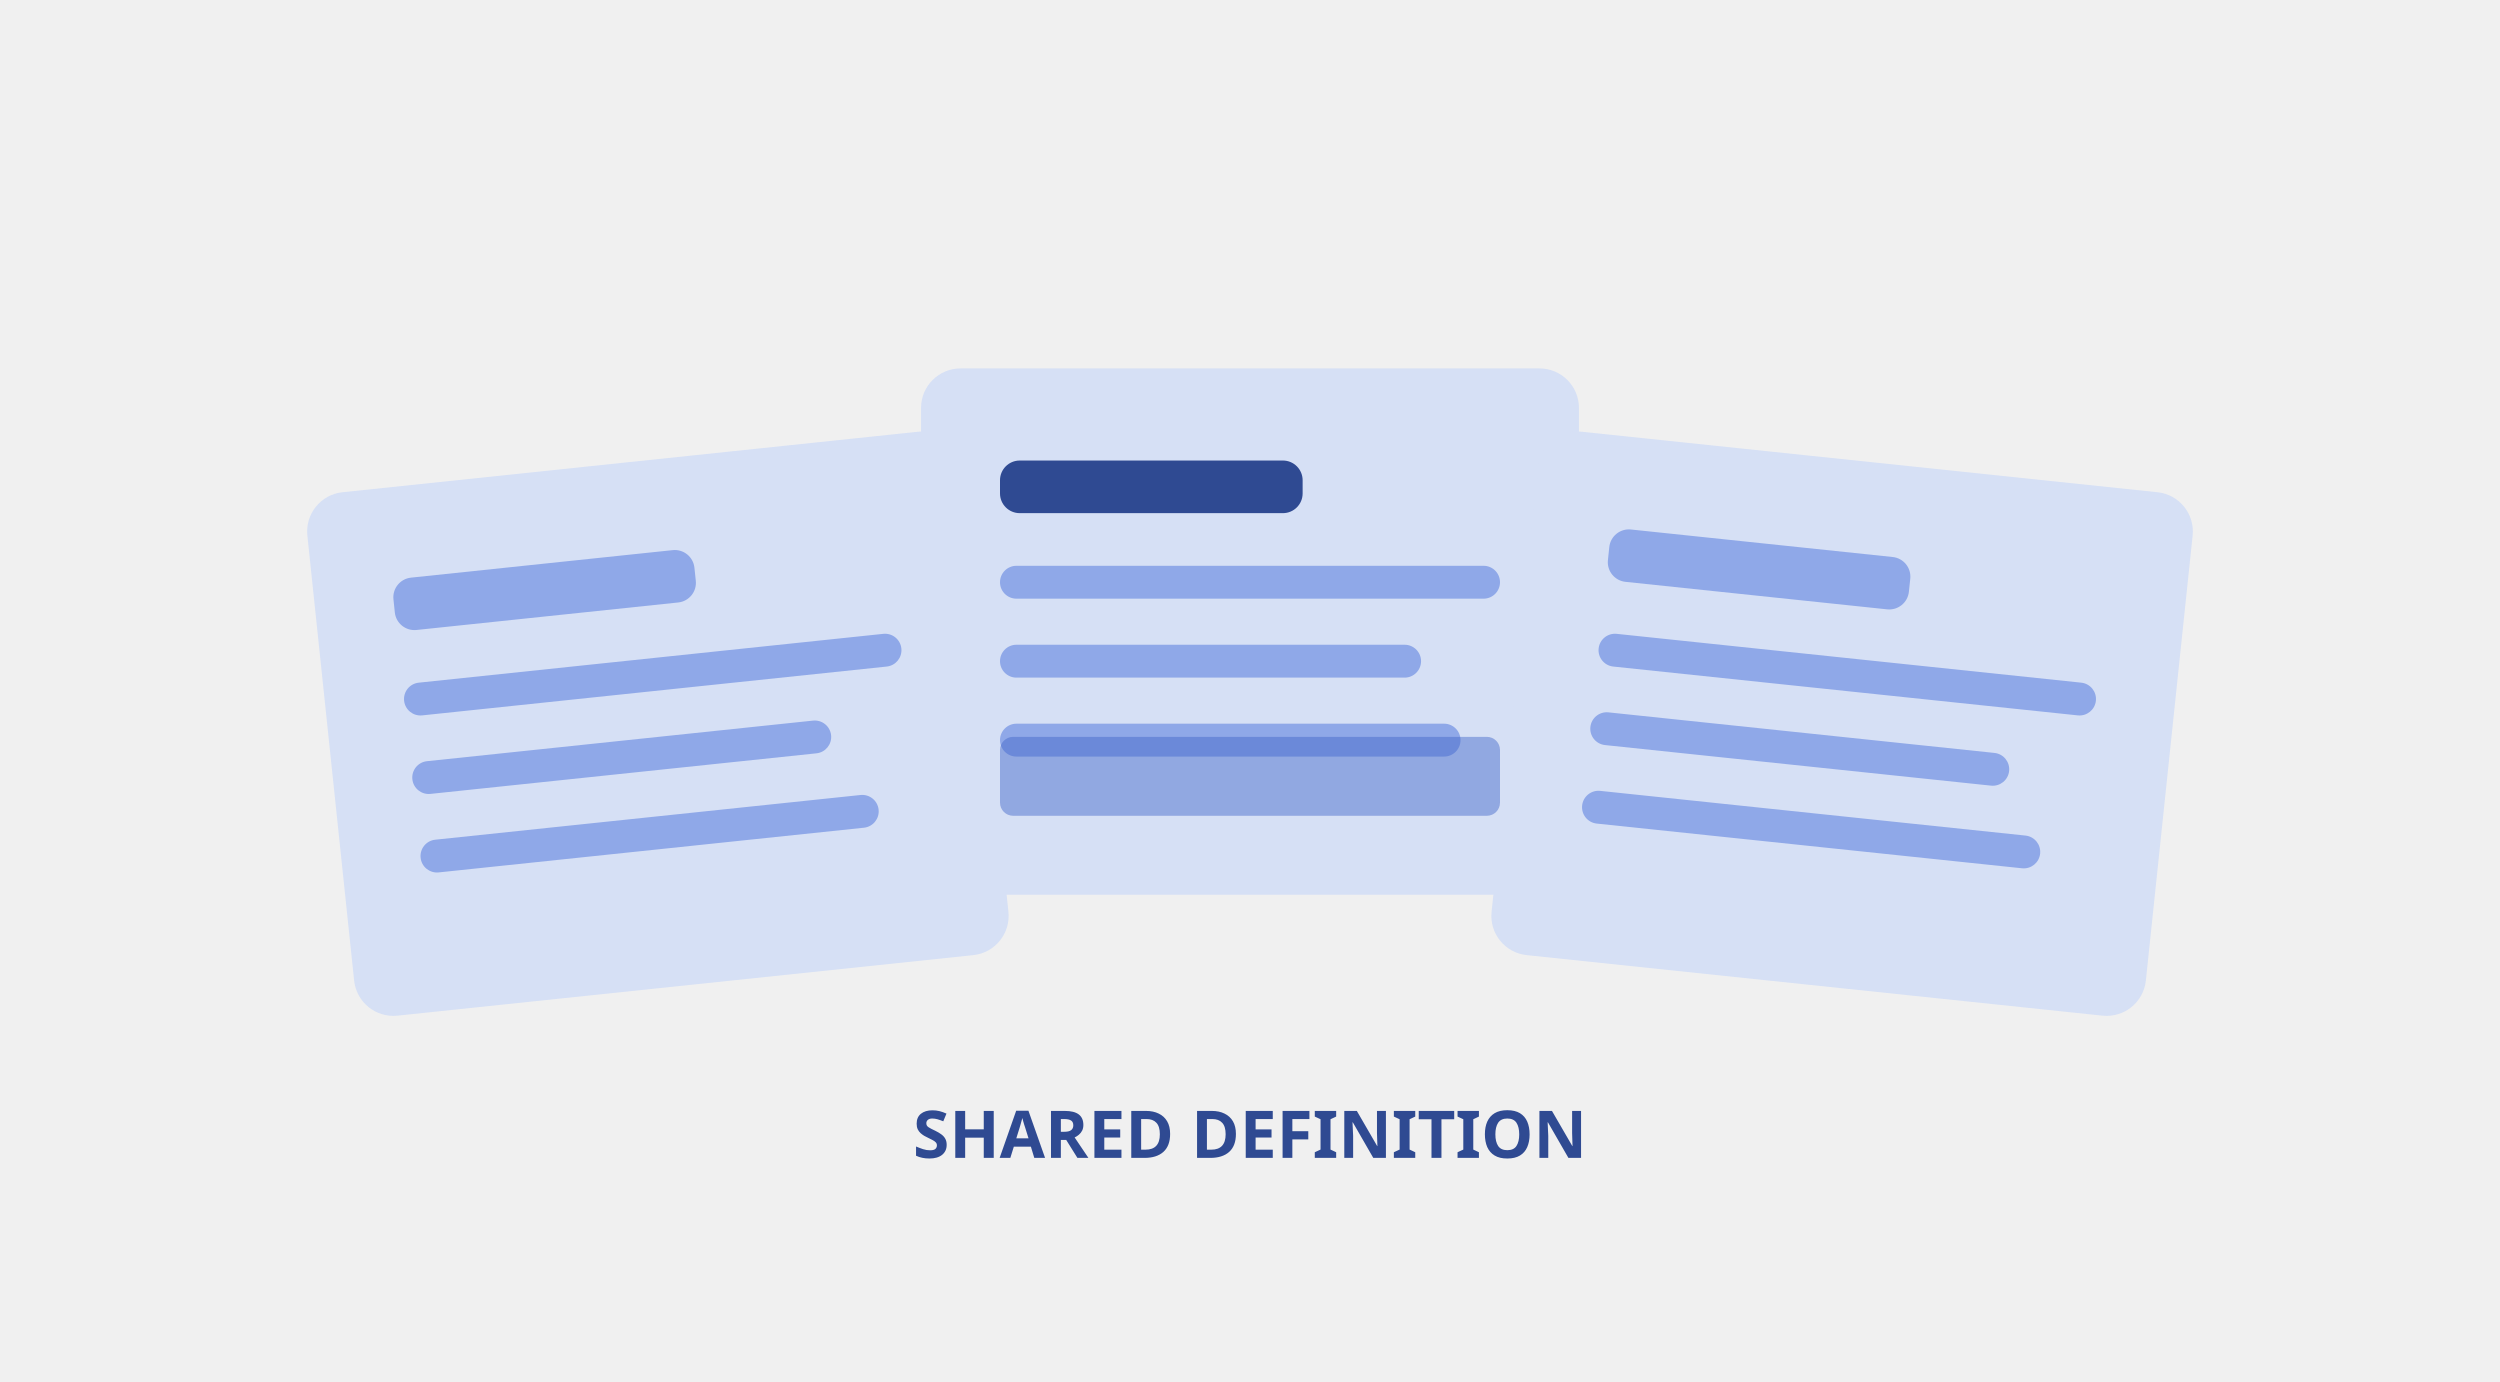
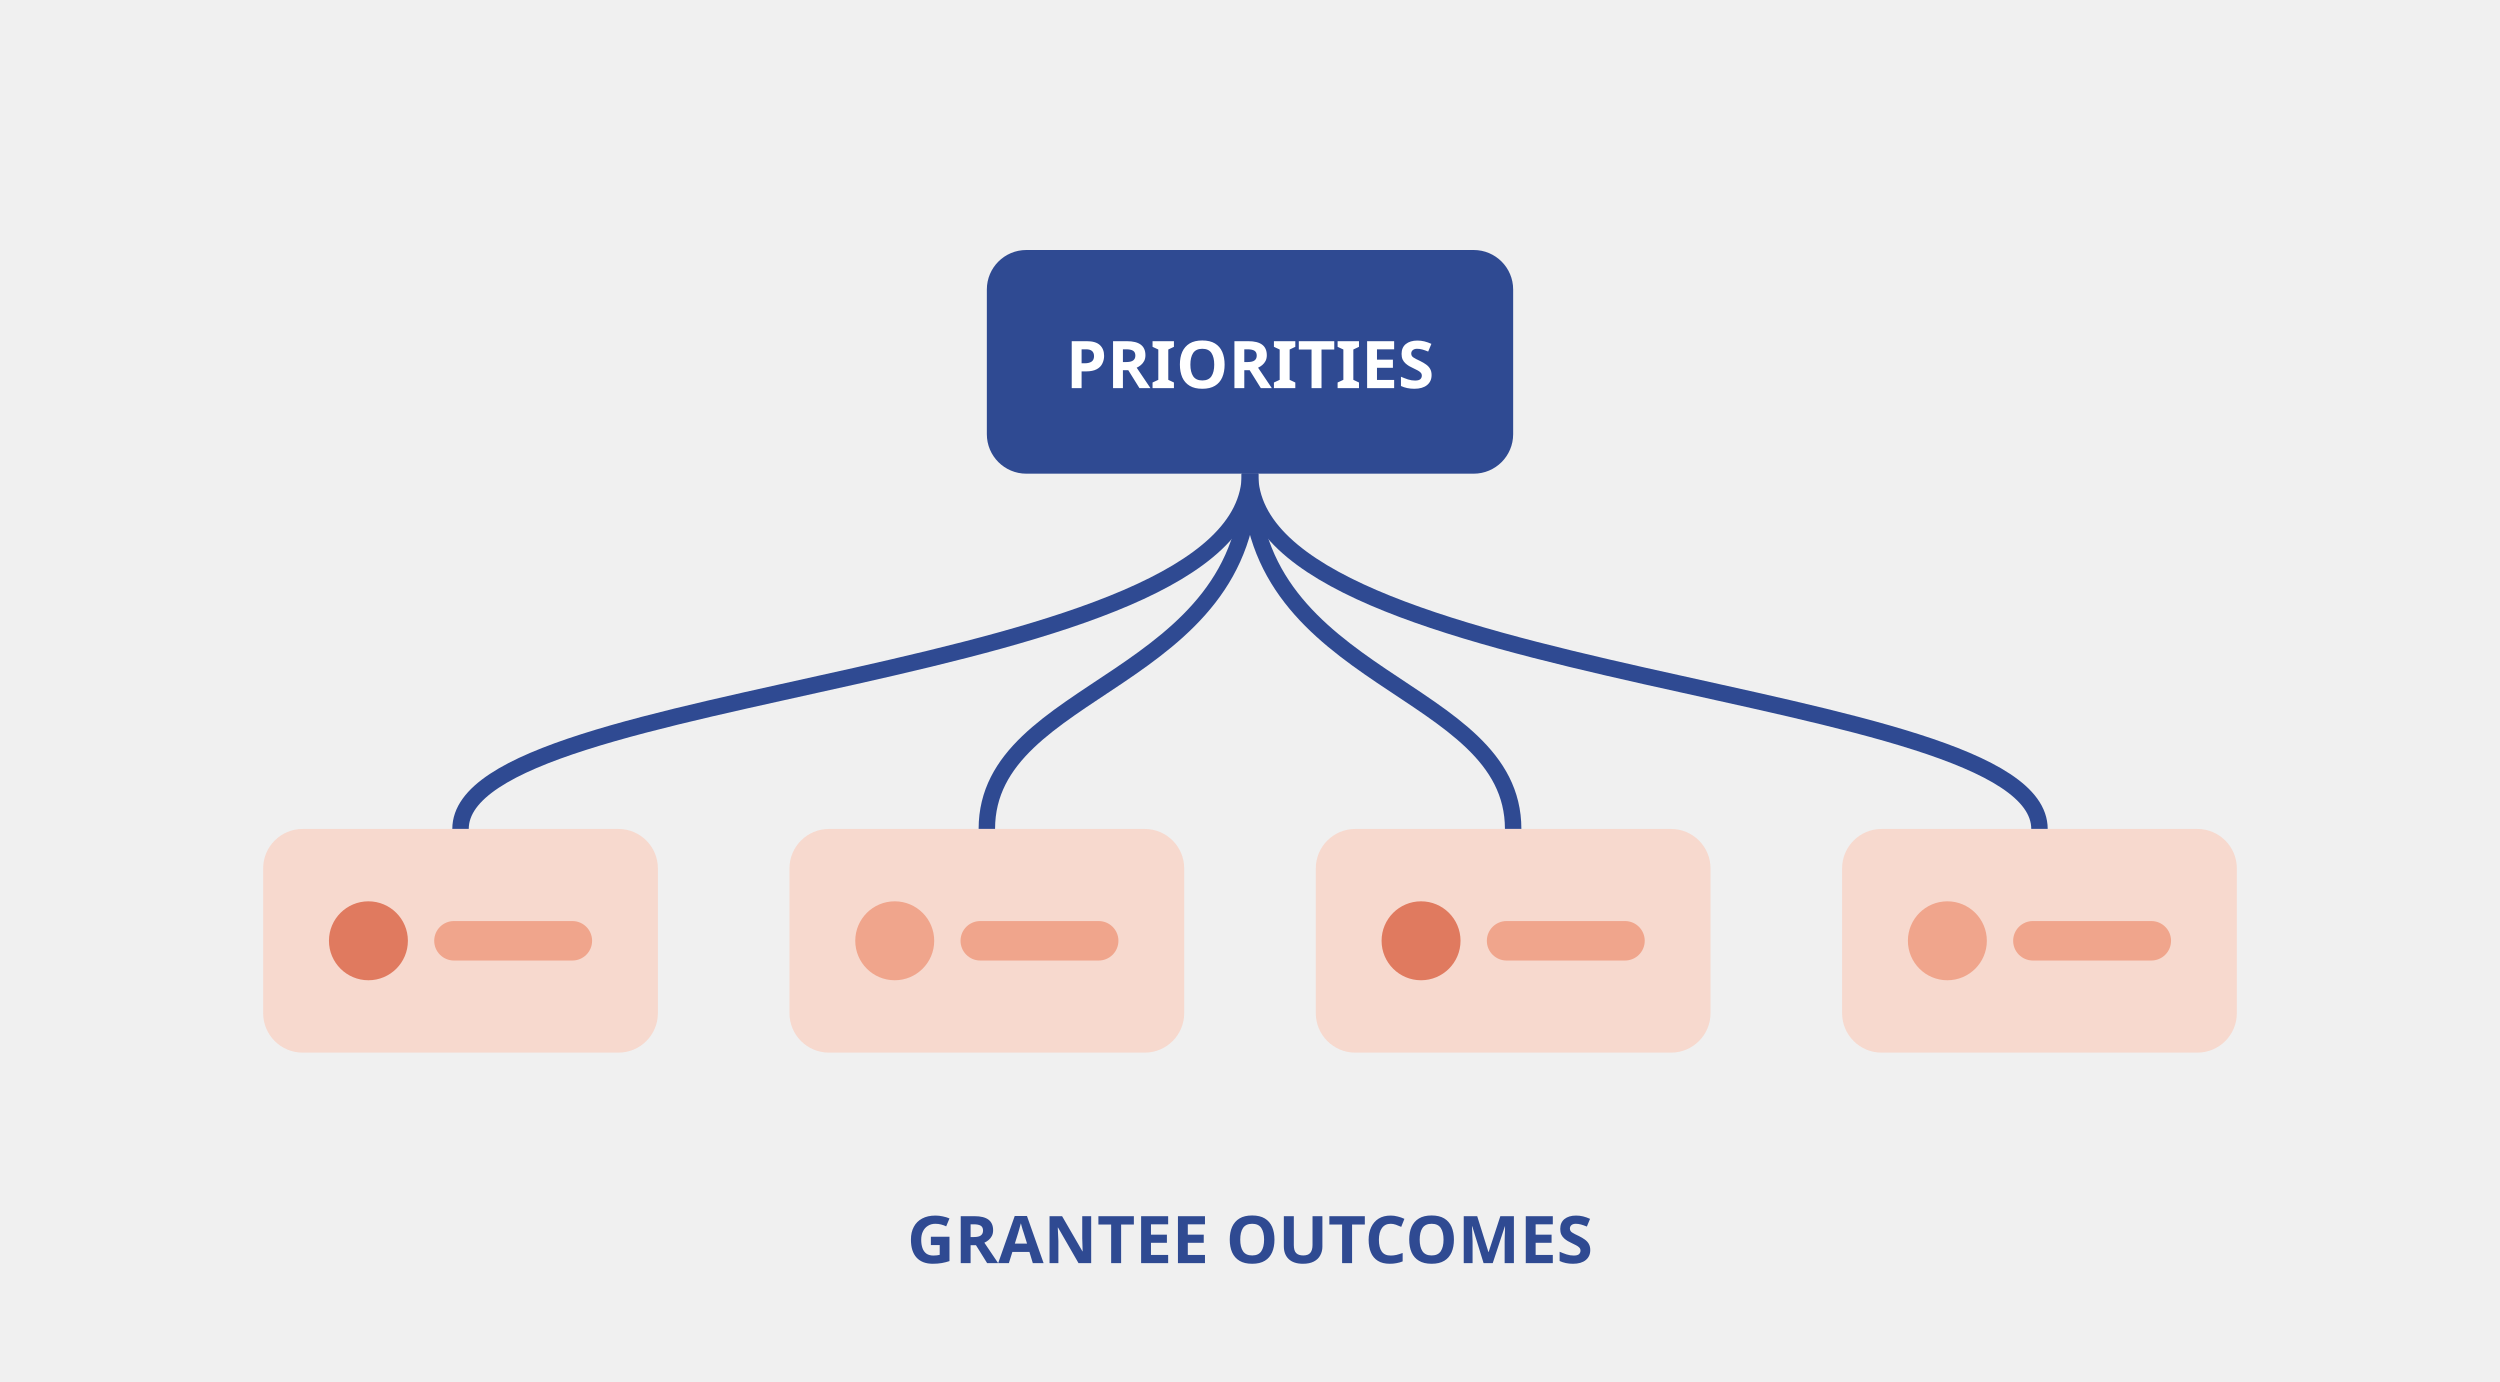
- <svg role="img" aria-label="Illustration: three definition cards sharing one highlighted term" width="100%" height="168" viewBox="0 0 380 210" style="display: block">
-   <g transform="rotate(-6 100 110)">
-     <rect x="50" y="70" width="100" height="80" rx="6" fill="#D6E0F5" />
-     <rect x="62" y="84" width="46" height="8" rx="3" fill="#8FA8E8" />
-     <rect x="62" y="100" width="76" height="5" rx="2.5" fill="#8FA8E8" />
-     <rect x="62" y="112" width="64" height="5" rx="2.5" fill="#8FA8E8" />
-     <rect x="62" y="124" width="70" height="5" rx="2.5" fill="#8FA8E8" />
-   </g>
-   <g transform="rotate(0 190 96)">
-     <rect x="140" y="56" width="100" height="80" rx="6" fill="#D6E0F5" />
-     <rect x="152" y="70" width="46" height="8" rx="3" fill="#2F4A92" />
-     <rect x="152" y="86" width="76" height="5" rx="2.5" fill="#8FA8E8" />
-     <rect x="152" y="98" width="64" height="5" rx="2.5" fill="#8FA8E8" />
-     <rect x="152" y="110" width="70" height="5" rx="2.5" fill="#8FA8E8" />
-   </g>
-   <g transform="rotate(6 280 110)">
-     <rect x="230" y="70" width="100" height="80" rx="6" fill="#D6E0F5" />
-     <rect x="242" y="84" width="46" height="8" rx="3" fill="#8FA8E8" />
-     <rect x="242" y="100" width="76" height="5" rx="2.5" fill="#8FA8E8" />
-     <rect x="242" y="112" width="64" height="5" rx="2.5" fill="#8FA8E8" />
-     <rect x="242" y="124" width="70" height="5" rx="2.5" fill="#8FA8E8" />
-   </g>
-   <rect x="152" y="112" width="76" height="12" rx="2" fill="#3F63C8" opacity="0.45" />
-   <text x="190" y="176" text-anchor="middle" font-family="Nunito Sans, sans-serif" font-size="10" font-weight="800" fill="#2F4A92">SHARED DEFINITION</text>
+ <svg role="img" aria-label="Illustration: funding priorities linked to grantee outcomes" width="100%" height="168" viewBox="0 0 380 210" style="display: block">
+   <rect x="150" y="38" width="80" height="34" rx="6" fill="#2F4A92" />
+   <text x="190" y="59" text-anchor="middle" font-family="Nunito Sans, sans-serif" font-size="10" font-weight="800" fill="#FFFFFF">PRIORITIES</text>
+   <path d="M 190 72 C 190 104, 70 104, 70 126" fill="none" stroke="#2F4A92" stroke-width="2.5" />
+   <path d="M 190 72 C 190 104, 150 104, 150 126" fill="none" stroke="#2F4A92" stroke-width="2.5" />
+   <path d="M 190 72 C 190 104, 230 104, 230 126" fill="none" stroke="#2F4A92" stroke-width="2.5" />
+   <path d="M 190 72 C 190 104, 310 104, 310 126" fill="none" stroke="#2F4A92" stroke-width="2.5" />
+   <rect x="40" y="126" width="60" height="34" rx="6" fill="#F7D9CE" />
+   <circle cx="56" cy="143" r="6" fill="#E07A5F" />
+   <rect x="66" y="140" width="24" height="6" rx="3" fill="#F0A58C" />
+   <rect x="120" y="126" width="60" height="34" rx="6" fill="#F7D9CE" />
+   <circle cx="136" cy="143" r="6" fill="#F0A58C" />
+   <rect x="146" y="140" width="24" height="6" rx="3" fill="#F0A58C" />
+   <rect x="200" y="126" width="60" height="34" rx="6" fill="#F7D9CE" />
+   <circle cx="216" cy="143" r="6" fill="#E07A5F" />
+   <rect x="226" y="140" width="24" height="6" rx="3" fill="#F0A58C" />
+   <rect x="280" y="126" width="60" height="34" rx="6" fill="#F7D9CE" />
+   <circle cx="296" cy="143" r="6" fill="#F0A58C" />
+   <rect x="306" y="140" width="24" height="6" rx="3" fill="#F0A58C" />
+   <text x="190" y="192" text-anchor="middle" font-family="Nunito Sans, sans-serif" font-size="10" font-weight="800" fill="#2F4A92">GRANTEE OUTCOMES</text>
</svg>
